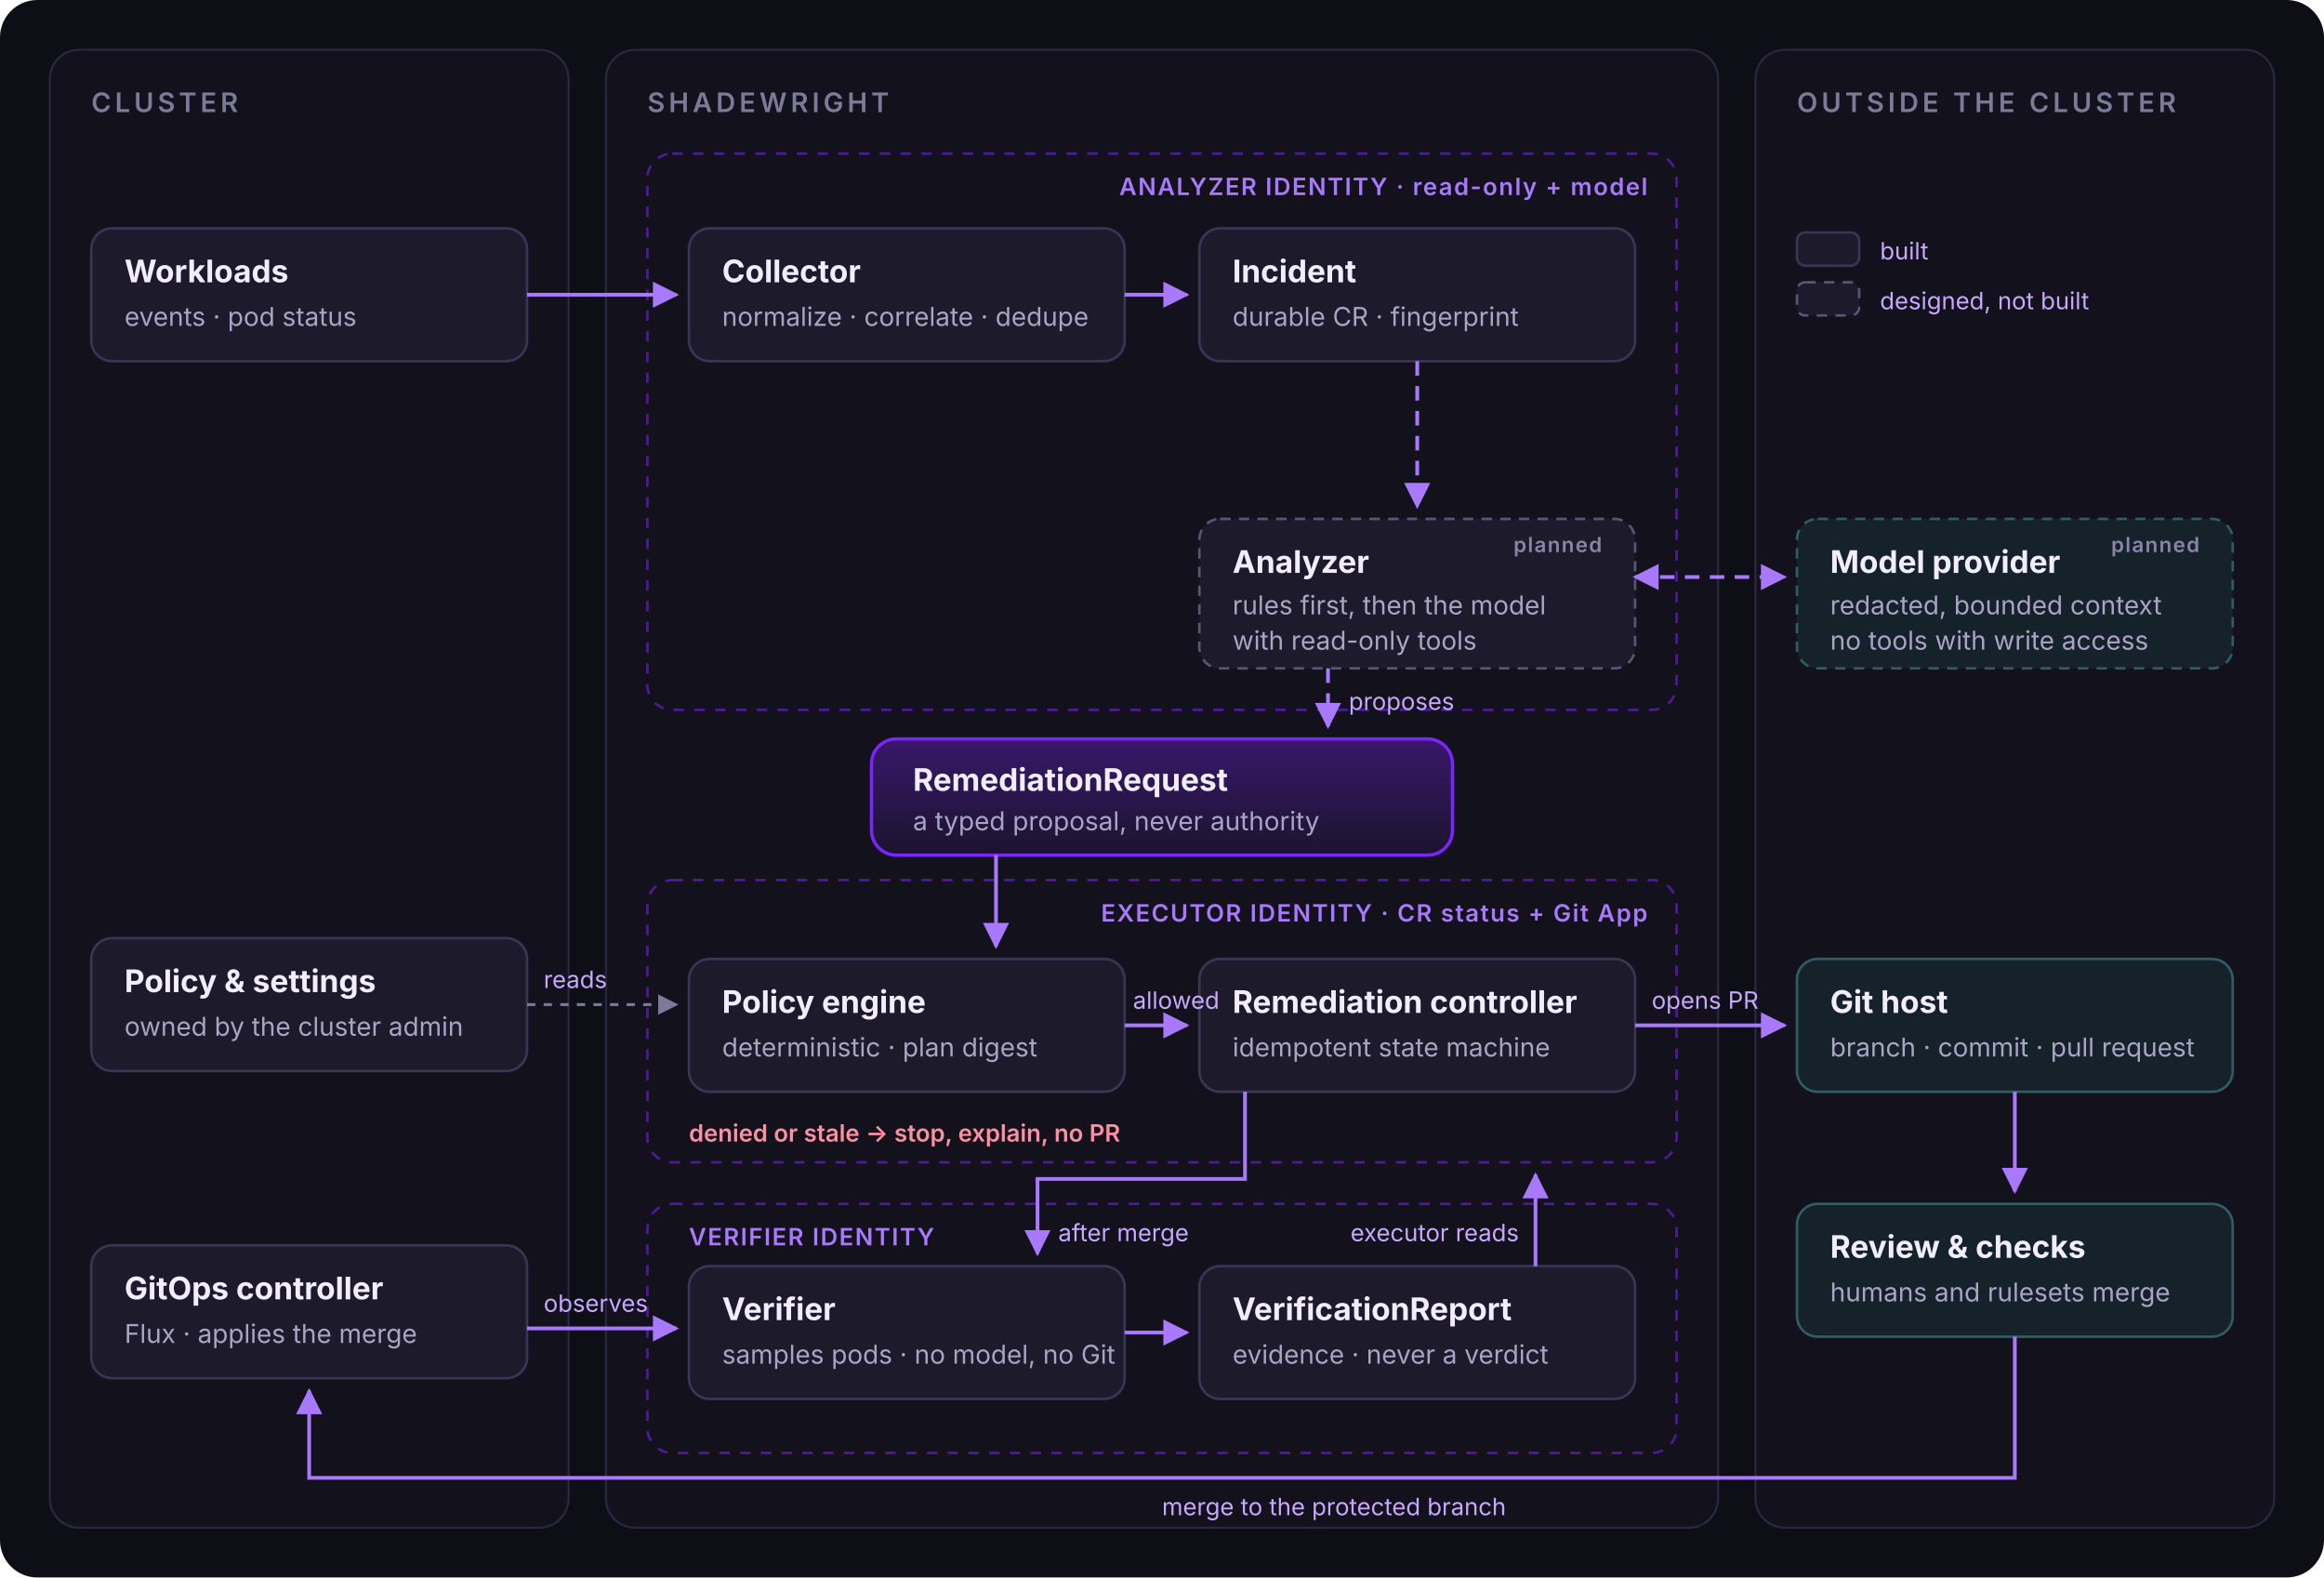
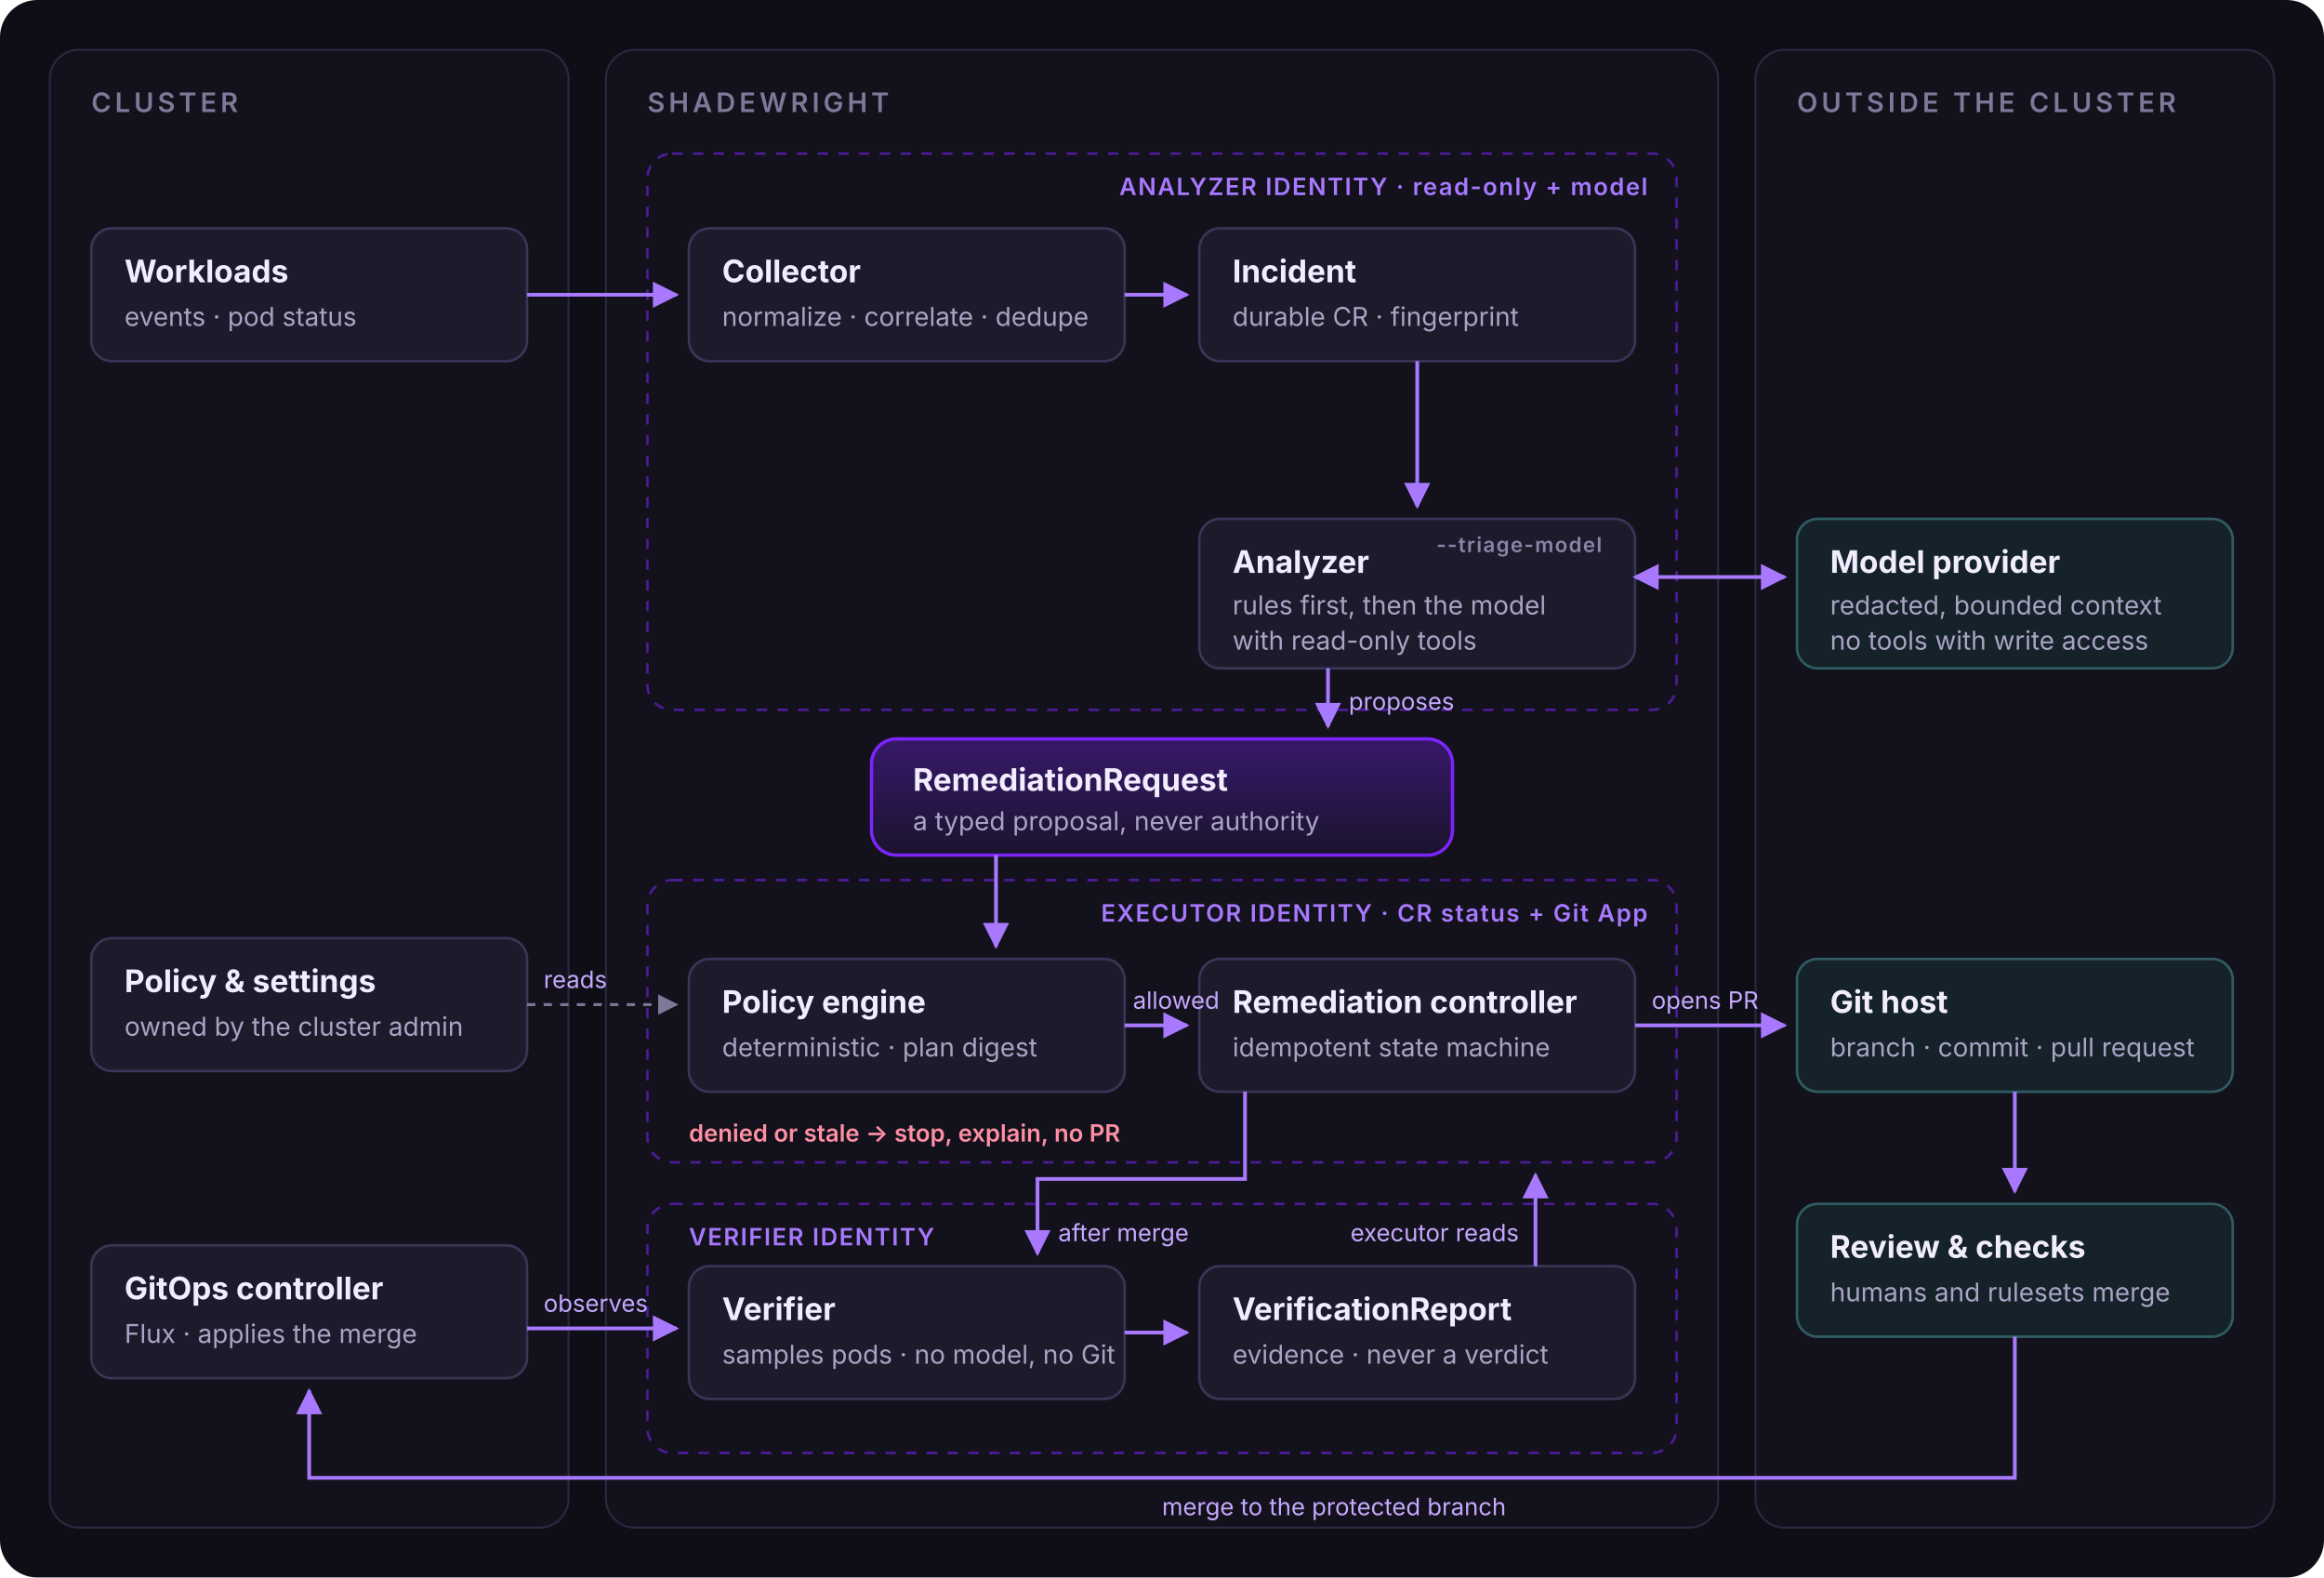
<svg xmlns="http://www.w3.org/2000/svg" viewBox="0 0 1120 760" role="img" aria-labelledby="t d" font-family="Inter, 'Segoe UI', system-ui, -apple-system, sans-serif">
  <defs>
    <marker id="a" viewBox="0 0 10 10" refX="9" refY="5" markerWidth="7" markerHeight="7" orient="auto-start-reverse">
      <path d="M0 0 10 5 0 10z" fill="#a879ff" />
    </marker>
    <marker id="m" viewBox="0 0 10 10" refX="9" refY="5" markerWidth="7" markerHeight="7" orient="auto-start-reverse">
      <path d="M0 0 10 5 0 10z" fill="#7d7999" />
    </marker>
    <linearGradient id="glow" x1="0" y1="0" x2="0" y2="1">
      <stop offset="0" stop-color="#7c24fc" stop-opacity=".35" />
      <stop offset="1" stop-color="#7c24fc" stop-opacity=".08" />
    </linearGradient>
    <style>
      .lane{fill:#13121c;stroke:#2a2740}
      .lanet{fill:#7d7999;font-size:13px;font-weight:600;letter-spacing:.14em}
      .box{fill:#1d1b2b;stroke:#3a3556;stroke-width:1.2}
      .key{fill:url(#glow);stroke:#7c24fc;stroke-width:1.6}
      .ext{fill:#16222a;stroke:#2f5d63;stroke-width:1.2}
-       .pl{fill:#1d1b2b;stroke:#5a5478;stroke-width:1.2;stroke-dasharray:5 4}
-       .ple{fill:#16222a;stroke:#2f5d63;stroke-width:1.2;stroke-dasharray:5 4}
      .pn{fill:#8a85a8;font-size:10px;font-weight:600;letter-spacing:.06em}
      .h{fill:#f1edff;font-size:15px;font-weight:650}
      .s{fill:#a9a4c4;font-size:12.5px}
      .id{fill:none;stroke:#7c24fc;stroke-opacity:.55;stroke-dasharray:5 5;stroke-width:1.2}
      .idt{fill:#a879ff;font-size:11.5px;font-weight:600;letter-spacing:.06em}
      .f{stroke:#a879ff;stroke-width:1.8;fill:none}
-       .fp{stroke:#a879ff;stroke-width:1.8;fill:none;stroke-dasharray:7 5}
      .r{stroke:#7d7999;stroke-width:1.4;fill:none;stroke-dasharray:4 4}
      .lbl{fill:#c6a8ff;font-size:11.5px}
      .no{fill:#ff8fa3;font-size:11.5px;font-weight:600}
    </style>
  </defs>
  <rect width="1120" height="760" rx="18" fill="#0e0e16" />
  <rect class="lane" x="24" y="24" width="250" height="712" rx="14" />
  <text class="lanet" x="44" y="54">CLUSTER</text>
  <rect class="lane" x="292" y="24" width="536" height="712" rx="14" />
  <text class="lanet" x="312" y="54">SHADEWRIGHT</text>
  <rect class="lane" x="846" y="24" width="250" height="712" rx="14" />
  <text class="lanet" x="866" y="54">OUTSIDE THE CLUSTER</text>
  <rect class="id" x="312" y="74" width="496" height="268" rx="12" />
  <text class="idt" x="794" y="94" text-anchor="end">ANALYZER IDENTITY · read-only + model</text>
  <rect class="id" x="312" y="424" width="496" height="136" rx="12" />
  <text class="idt" x="794" y="444" text-anchor="end">EXECUTOR IDENTITY · CR status + Git App</text>
  <rect class="id" x="312" y="580" width="496" height="120" rx="12" />
  <text class="idt" x="332" y="600">VERIFIER IDENTITY</text>
  <rect class="box" x="44" y="110" width="210" height="64" rx="10" />
  <text class="h" x="60" y="136">Workloads</text>
  <text class="s" x="60" y="157">events · pod status</text>
  <rect class="box" x="44" y="452" width="210" height="64" rx="10" />
  <text class="h" x="60" y="478">Policy &amp; settings</text>
  <text class="s" x="60" y="499">owned by the cluster admin</text>
  <rect class="box" x="44" y="600" width="210" height="64" rx="10" />
  <text class="h" x="60" y="626">GitOps controller</text>
  <text class="s" x="60" y="647">Flux · applies the merge</text>
  <rect class="box" x="332" y="110" width="210" height="64" rx="10" />
  <text class="h" x="348" y="136">Collector</text>
  <text class="s" x="348" y="157">normalize · correlate · dedupe</text>
  <rect class="box" x="578" y="110" width="210" height="64" rx="10" />
  <text class="h" x="594" y="136">Incident</text>
  <text class="s" x="594" y="157">durable CR · fingerprint</text>
-   <rect class="pl" x="578" y="250" width="210" height="72" rx="10" />
-   <text class="pn" x="772" y="266" text-anchor="end">planned</text>
+   <rect class="box" x="578" y="250" width="210" height="72" rx="10" />
+   <text class="pn" x="772" y="266" text-anchor="end">--triage-model</text>
  <text class="h" x="594" y="276">Analyzer</text>
  <text class="s" x="594" y="296">rules first, then the model</text>
  <text class="s" x="594" y="313">with read-only tools</text>
  <rect class="key" x="420" y="356" width="280" height="56" rx="12" />
  <text class="h" x="440" y="381">RemediationRequest</text>
  <text class="s" x="440" y="400">a typed proposal, never authority</text>
  <rect class="box" x="332" y="462" width="210" height="64" rx="10" />
  <text class="h" x="348" y="488">Policy engine</text>
  <text class="s" x="348" y="509">deterministic · plan digest</text>
  <rect class="box" x="578" y="462" width="210" height="64" rx="10" />
  <text class="h" x="594" y="488">Remediation controller</text>
  <text class="s" x="594" y="509">idempotent state machine</text>
  <rect class="box" x="332" y="610" width="210" height="64" rx="10" />
  <text class="h" x="348" y="636">Verifier</text>
  <text class="s" x="348" y="657">samples pods · no model, no Git</text>
  <rect class="box" x="578" y="610" width="210" height="64" rx="10" />
  <text class="h" x="594" y="636">VerificationReport</text>
  <text class="s" x="594" y="657">evidence · never a verdict</text>
-   <rect class="ple" x="866" y="250" width="210" height="72" rx="10" />
-   <text class="pn" x="1060" y="266" text-anchor="end">planned</text>
+   <rect class="ext" x="866" y="250" width="210" height="72" rx="10" />
  <text class="h" x="882" y="276">Model provider</text>
  <text class="s" x="882" y="296">redacted, bounded context</text>
  <text class="s" x="882" y="313">no tools with write access</text>
  <rect class="ext" x="866" y="462" width="210" height="64" rx="10" />
  <text class="h" x="882" y="488">Git host</text>
  <text class="s" x="882" y="509">branch · commit · pull request</text>
  <rect class="ext" x="866" y="580" width="210" height="64" rx="10" />
  <text class="h" x="882" y="606">Review &amp; checks</text>
  <text class="s" x="882" y="627">humans and rulesets merge</text>
  <path class="f" d="M254 142H326" marker-end="url(#a)" />
  <path class="f" d="M542 142H572" marker-end="url(#a)" />
-   <path class="fp" d="M683 174V244" marker-end="url(#a)" />
-   <path class="fp" d="M788 278H860" marker-end="url(#a)" marker-start="url(#a)" />
-   <path class="fp" d="M640 322V350" marker-end="url(#a)" />
+   <path class="f" d="M683 174V244" marker-end="url(#a)" />
+   <path class="f" d="M788 278H860" marker-end="url(#a)" marker-start="url(#a)" />
+   <path class="f" d="M640 322V350" marker-end="url(#a)" />
  <text class="lbl" x="650" y="342">proposes</text>
  <path class="f" d="M480 412V456" marker-end="url(#a)" />
  <path class="r" d="M254 484H326" marker-end="url(#m)" />
  <text class="lbl" x="262" y="476">reads</text>
  <path class="f" d="M542 494H572" marker-end="url(#a)" />
  <text class="lbl" x="546" y="486">allowed</text>
  <path class="f" d="M788 494H860" marker-end="url(#a)" />
  <text class="lbl" x="796" y="486">opens PR</text>
  <path class="f" d="M971 526V574" marker-end="url(#a)" />
  <path class="f" d="M971 644V712H149V670" marker-end="url(#a)" />
  <text class="lbl" x="560" y="730">merge to the protected branch</text>
  <path class="f" d="M254 640H326" marker-end="url(#a)" />
  <text class="lbl" x="262" y="632">observes</text>
  <path class="f" d="M600 526V568H500V604" marker-end="url(#a)" />
  <text class="lbl" x="510" y="598">after merge</text>
  <path class="f" d="M542 642H572" marker-end="url(#a)" />
  <path class="f" d="M740 610V566" marker-end="url(#a)" />
  <text class="lbl" x="732" y="598" text-anchor="end">executor reads</text>
-   <rect class="box" x="866" y="112" width="30" height="16" rx="4" />
-   <text class="lbl" x="906" y="125">built</text>
-   <rect class="pl" x="866" y="136" width="30" height="16" rx="4" />
-   <text class="lbl" x="906" y="149">designed, not built</text>
  <text class="no" x="332" y="550">denied or stale → stop, explain, no PR</text>
</svg>
